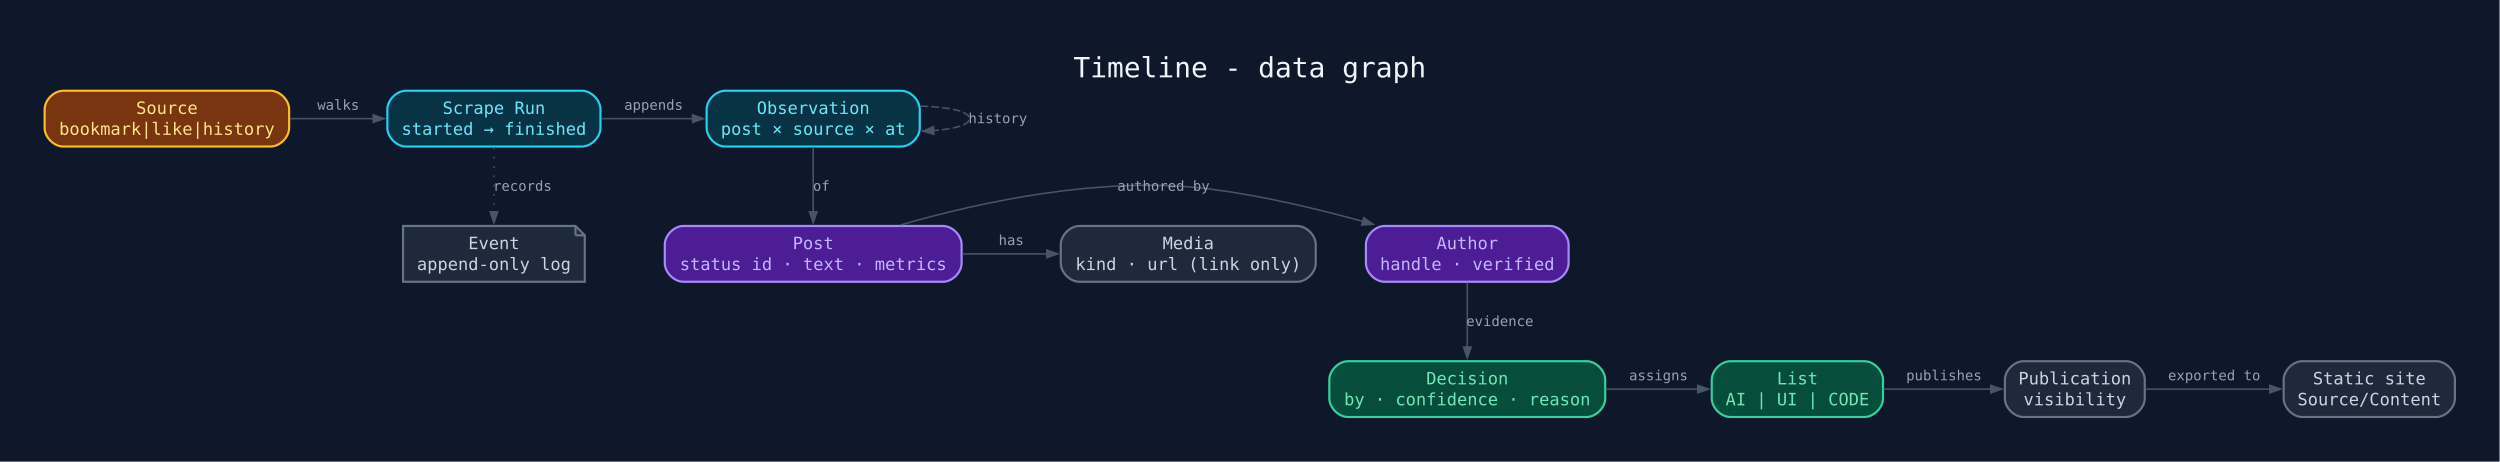
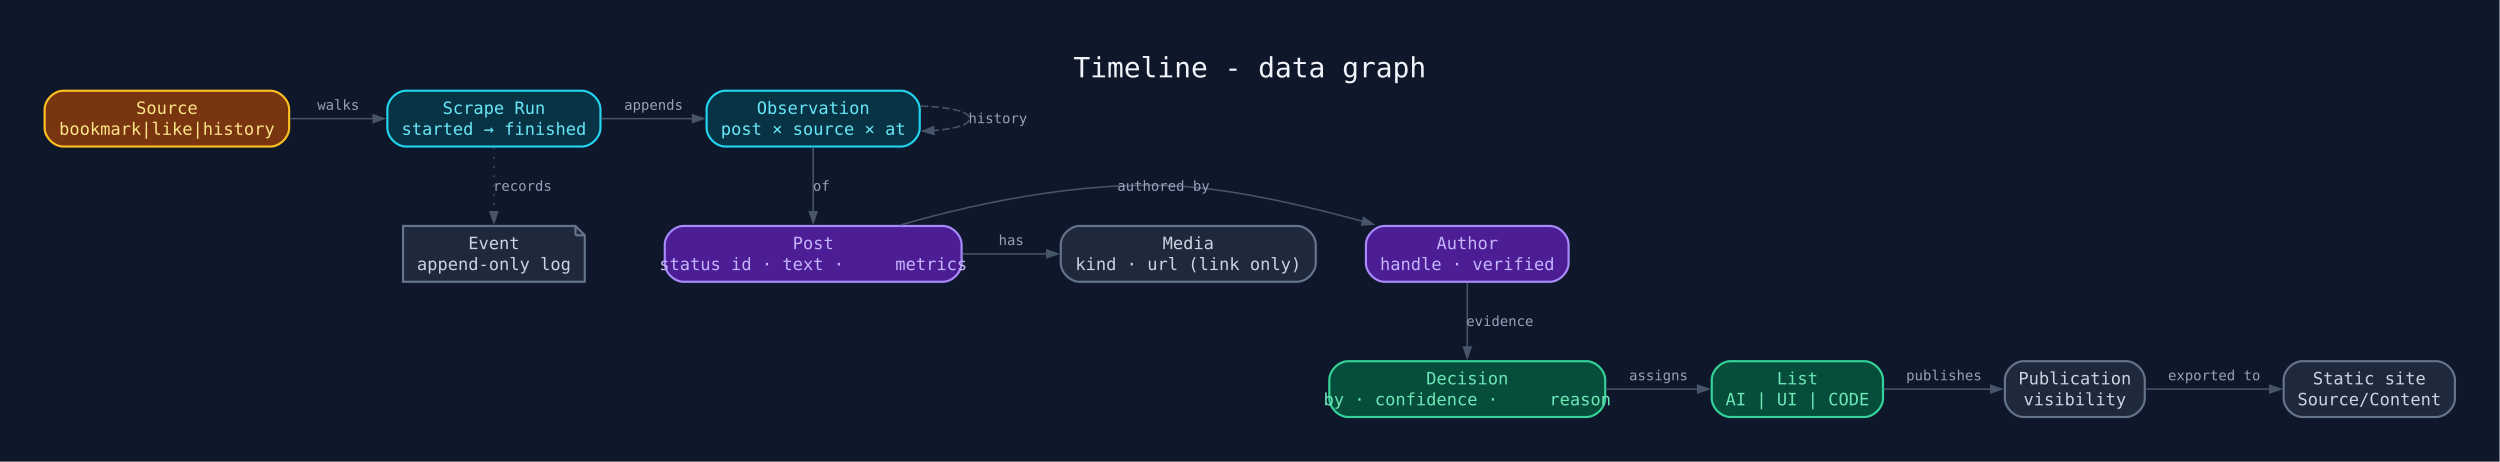
<svg xmlns="http://www.w3.org/2000/svg" width="1613pt" height="298pt" viewBox="0.00 0.00 1613.00 298.00">
  <g id="graph0" class="graph" transform="scale(1 1) rotate(0) translate(28.8 269.05)">
    <polygon fill="#0f172a" stroke="none" points="-28.8,28.8 -28.8,-269.05 1583.92,-269.05 1583.92,28.8 -28.8,28.8" />
    <text xml:space="preserve" text-anchor="middle" x="777.56" y="-219.15" font-family="Menlo, Consolas, monospace" font-size="18.00" fill="#f1f5f9">Timeline - data graph</text>
    <g id="node1" class="node">
      <path fill="#78350f" stroke="#fbbf24" stroke-width="1.4" d="M145.75,-210.5C145.75,-210.5 12,-210.5 12,-210.5 6,-210.5 0,-204.5 0,-198.5 0,-198.5 0,-186.5 0,-186.5 0,-180.5 6,-174.5 12,-174.5 12,-174.5 145.75,-174.5 145.75,-174.5 151.75,-174.5 157.75,-180.5 157.75,-186.5 157.75,-186.5 157.75,-198.5 157.75,-198.5 157.75,-204.5 151.75,-210.5 145.75,-210.5" />
      <text xml:space="preserve" text-anchor="middle" x="78.88" y="-195.55" font-family="Menlo, Consolas, monospace" font-size="11.00" fill="#fde68a">Source</text>
      <text xml:space="preserve" text-anchor="middle" x="78.88" y="-182.05" font-family="Menlo, Consolas, monospace" font-size="11.00" fill="#fde68a">bookmark|like|history</text>
    </g>
    <g id="node2" class="node">
      <path fill="#083344" stroke="#22d3ee" stroke-width="1.4" d="M346.62,-210.5C346.62,-210.5 233.12,-210.5 233.12,-210.5 227.12,-210.5 221.12,-204.5 221.12,-198.5 221.12,-198.5 221.12,-186.5 221.12,-186.5 221.12,-180.5 227.12,-174.5 233.12,-174.5 233.12,-174.5 346.62,-174.5 346.62,-174.5 352.62,-174.5 358.62,-180.5 358.62,-186.5 358.62,-186.5 358.62,-198.5 358.62,-198.5 358.62,-204.5 352.62,-210.5 346.62,-210.5" />
      <text xml:space="preserve" text-anchor="middle" x="289.88" y="-195.55" font-family="Menlo, Consolas, monospace" font-size="11.00" fill="#67e8f9">Scrape Run</text>
      <text xml:space="preserve" text-anchor="middle" x="289.88" y="-182.05" font-family="Menlo, Consolas, monospace" font-size="11.00" fill="#67e8f9">started → finished</text>
    </g>
    <g id="edge1" class="edge">
      <path fill="none" stroke="#475569" d="M158.34,-192.5C175.91,-192.5 194.51,-192.5 212.01,-192.5" />
      <polygon fill="#475569" stroke="#475569" points="212,-194.95 219,-192.5 212,-190.05 212,-194.95" />
      <text xml:space="preserve" text-anchor="middle" x="189.44" y="-198.2" font-family="Menlo, Consolas, monospace" font-size="9.00" fill="#94a3b8">walks</text>
    </g>
    <g id="node3" class="node">
      <path fill="#083344" stroke="#22d3ee" stroke-width="1.4" d="M552.62,-210.5C552.62,-210.5 439.12,-210.5 439.12,-210.5 433.12,-210.5 427.12,-204.5 427.12,-198.5 427.12,-198.5 427.12,-186.5 427.12,-186.5 427.12,-180.5 433.12,-174.5 439.12,-174.5 439.12,-174.5 552.62,-174.5 552.62,-174.5 558.62,-174.5 564.62,-180.5 564.62,-186.5 564.62,-186.5 564.62,-198.5 564.62,-198.5 564.62,-204.5 558.62,-210.5 552.62,-210.5" />
      <text xml:space="preserve" text-anchor="middle" x="495.88" y="-195.55" font-family="Menlo, Consolas, monospace" font-size="11.00" fill="#67e8f9">Observation</text>
      <text xml:space="preserve" text-anchor="middle" x="495.88" y="-182.05" font-family="Menlo, Consolas, monospace" font-size="11.00" fill="#67e8f9">post × source × at</text>
    </g>
    <g id="edge2" class="edge">
      <path fill="none" stroke="#475569" d="M359.04,-192.5C378.07,-192.5 398.82,-192.5 418.29,-192.5" />
      <polygon fill="#475569" stroke="#475569" points="418.03,-194.95 425.03,-192.5 418.03,-190.05 418.03,-194.95" />
      <text xml:space="preserve" text-anchor="middle" x="392.88" y="-198.2" font-family="Menlo, Consolas, monospace" font-size="9.00" fill="#94a3b8">appends</text>
    </g>
    <g id="node11" class="node">
      <polygon fill="#1e293b" stroke="#64748b" stroke-width="1.4" points="342.5,-123.25 231.25,-123.25 231.25,-87.25 348.5,-87.25 348.5,-117.25 342.5,-123.25" />
      <polyline fill="none" stroke="#64748b" stroke-width="1.4" points="342.5,-123.25 342.5,-117.25" />
      <polyline fill="none" stroke="#64748b" stroke-width="1.4" points="348.5,-117.25 342.5,-117.25" />
      <text xml:space="preserve" text-anchor="middle" x="289.88" y="-108.3" font-family="Menlo, Consolas, monospace" font-size="11.00" fill="#cbd5e1">Event</text>
      <text xml:space="preserve" text-anchor="middle" x="289.88" y="-94.8" font-family="Menlo, Consolas, monospace" font-size="11.00" fill="#cbd5e1">append-only log</text>
    </g>
    <g id="edge11" class="edge">
      <path fill="none" stroke="#475569" stroke-dasharray="1,5" d="M289.88,-173.84C289.88,-161.83 289.88,-145.76 289.88,-132.29" />
      <polygon fill="#475569" stroke="#475569" points="292.33,-132.4 289.88,-125.4 287.43,-132.4 292.33,-132.4" />
      <text xml:space="preserve" text-anchor="middle" x="308.25" y="-145.95" font-family="Menlo, Consolas, monospace" font-size="9.00" fill="#94a3b8">records</text>
    </g>
    <g id="edge10" class="edge">
      <path fill="none" stroke="#475569" stroke-dasharray="5,2" d="M565.1,-200.6C583.07,-200.1 596.62,-197.4 596.62,-192.5 596.62,-188.4 587.15,-185.85 573.55,-184.83" />
      <polygon fill="#475569" stroke="#475569" points="573.72,-182.38 566.61,-184.48 573.48,-187.28 573.72,-182.38" />
      <text xml:space="preserve" text-anchor="middle" x="615" y="-189.57" font-family="Menlo, Consolas, monospace" font-size="9.00" fill="#94a3b8">history</text>
    </g>
    <g id="node4" class="node">
      <path fill="#4c1d95" stroke="#a78bfa" stroke-width="1.4" d="M579.62,-123.25C579.62,-123.25 412.12,-123.25 412.12,-123.25 406.12,-123.25 400.12,-117.25 400.12,-111.25 400.12,-111.25 400.12,-99.25 400.12,-99.25 400.12,-93.25 406.12,-87.25 412.12,-87.25 412.12,-87.25 579.62,-87.25 579.62,-87.25 585.62,-87.25 591.62,-93.25 591.62,-99.25 591.62,-99.25 591.62,-111.25 591.62,-111.25 591.62,-117.25 585.62,-123.25 579.62,-123.25" />
      <text xml:space="preserve" text-anchor="middle" x="495.88" y="-108.3" font-family="Menlo, Consolas, monospace" font-size="11.00" fill="#c4b5fd">Post</text>
-       <text xml:space="preserve" text-anchor="middle" x="495.88" y="-94.8" font-family="Menlo, Consolas, monospace" font-size="11.00" fill="#c4b5fd">status id · text · metrics</text>
+       <text xml:space="preserve" text-anchor="middle" x="495.88" y="-94.8" font-family="Menlo, Consolas, monospace" font-size="11.00" fill="#c4b5fd">status id · text ·
+ 				metrics</text>
    </g>
    <g id="edge3" class="edge">
      <path fill="none" stroke="#475569" d="M495.88,-173.84C495.88,-161.83 495.88,-145.76 495.88,-132.29" />
      <polygon fill="#475569" stroke="#475569" points="498.33,-132.4 495.88,-125.4 493.43,-132.4 498.33,-132.4" />
      <text xml:space="preserve" text-anchor="middle" x="501.12" y="-145.95" font-family="Menlo, Consolas, monospace" font-size="9.00" fill="#94a3b8">of</text>
    </g>
    <g id="node5" class="node">
      <path fill="#4c1d95" stroke="#a78bfa" stroke-width="1.4" d="M971.25,-123.25C971.25,-123.25 864.5,-123.25 864.5,-123.25 858.5,-123.25 852.5,-117.25 852.5,-111.25 852.5,-111.25 852.5,-99.25 852.5,-99.25 852.5,-93.25 858.5,-87.25 864.5,-87.25 864.5,-87.25 971.25,-87.25 971.25,-87.25 977.25,-87.25 983.25,-93.25 983.25,-99.25 983.25,-99.25 983.25,-111.25 983.25,-111.25 983.25,-117.25 977.25,-123.25 971.25,-123.25" />
      <text xml:space="preserve" text-anchor="middle" x="917.88" y="-108.3" font-family="Menlo, Consolas, monospace" font-size="11.00" fill="#c4b5fd">Author</text>
      <text xml:space="preserve" text-anchor="middle" x="917.88" y="-94.8" font-family="Menlo, Consolas, monospace" font-size="11.00" fill="#c4b5fd">handle · verified</text>
    </g>
    <g id="edge4" class="edge">
      <path fill="none" stroke="#475569" d="M551.87,-123.82C603.39,-138.68 681.99,-155.73 750.75,-147.23 784.14,-143.1 820.44,-134.5 850.65,-126.15" />
      <polygon fill="#475569" stroke="#475569" points="851.07,-128.58 857.14,-124.33 849.74,-123.86 851.07,-128.58" />
      <text xml:space="preserve" text-anchor="middle" x="721.88" y="-145.95" font-family="Menlo, Consolas, monospace" font-size="9.00" fill="#94a3b8">authored by</text>
    </g>
    <g id="node6" class="node">
      <path fill="#1e293b" stroke="#64748b" stroke-width="1.4" d="M808.12,-123.25C808.12,-123.25 667.62,-123.25 667.62,-123.25 661.62,-123.25 655.62,-117.25 655.62,-111.25 655.62,-111.25 655.62,-99.25 655.62,-99.25 655.62,-93.25 661.62,-87.25 667.62,-87.25 667.62,-87.25 808.12,-87.25 808.12,-87.25 814.12,-87.25 820.12,-93.25 820.12,-99.25 820.12,-99.25 820.12,-111.25 820.12,-111.25 820.12,-117.25 814.12,-123.25 808.12,-123.25" />
      <text xml:space="preserve" text-anchor="middle" x="737.88" y="-108.3" font-family="Menlo, Consolas, monospace" font-size="11.00" fill="#cbd5e1">Media</text>
      <text xml:space="preserve" text-anchor="middle" x="737.88" y="-94.8" font-family="Menlo, Consolas, monospace" font-size="11.00" fill="#cbd5e1">kind · url (link only)</text>
    </g>
    <g id="edge5" class="edge">
      <path fill="none" stroke="#475569" d="M592.22,-105.25C610.27,-105.25 629.1,-105.25 646.99,-105.25" />
      <polygon fill="#475569" stroke="#475569" points="646.62,-107.7 653.62,-105.25 646.62,-102.8 646.62,-107.7" />
      <text xml:space="preserve" text-anchor="middle" x="623.62" y="-110.95" font-family="Menlo, Consolas, monospace" font-size="9.00" fill="#94a3b8">has</text>
    </g>
    <g id="node7" class="node">
      <path fill="#064e3b" stroke="#34d399" stroke-width="1.4" d="M994.88,-36C994.88,-36 840.88,-36 840.88,-36 834.88,-36 828.88,-30 828.88,-24 828.88,-24 828.88,-12 828.88,-12 828.88,-6 834.88,0 840.88,0 840.88,0 994.88,0 994.88,0 1000.88,0 1006.88,-6 1006.88,-12 1006.88,-12 1006.88,-24 1006.88,-24 1006.88,-30 1000.88,-36 994.88,-36" />
      <text xml:space="preserve" text-anchor="middle" x="917.88" y="-21.05" font-family="Menlo, Consolas, monospace" font-size="11.00" fill="#6ee7b7">Decision</text>
-       <text xml:space="preserve" text-anchor="middle" x="917.88" y="-7.55" font-family="Menlo, Consolas, monospace" font-size="11.00" fill="#6ee7b7">by · confidence · reason</text>
+       <text xml:space="preserve" text-anchor="middle" x="917.88" y="-7.55" font-family="Menlo, Consolas, monospace" font-size="11.00" fill="#6ee7b7">by · confidence ·
+ 				reason</text>
    </g>
    <g id="edge6" class="edge">
      <path fill="none" stroke="#475569" d="M917.88,-86.59C917.88,-74.58 917.88,-58.51 917.88,-45.04" />
      <polygon fill="#475569" stroke="#475569" points="920.33,-45.15 917.88,-38.15 915.43,-45.15 920.33,-45.15" />
      <text xml:space="preserve" text-anchor="middle" x="938.88" y="-58.7" font-family="Menlo, Consolas, monospace" font-size="9.00" fill="#94a3b8">evidence</text>
    </g>
    <g id="node8" class="node">
      <path fill="#064e3b" stroke="#34d399" stroke-width="1.4" d="M1174.12,-36C1174.12,-36 1087.62,-36 1087.62,-36 1081.62,-36 1075.62,-30 1075.62,-24 1075.62,-24 1075.62,-12 1075.62,-12 1075.62,-6 1081.62,0 1087.62,0 1087.62,0 1174.12,0 1174.12,0 1180.12,0 1186.12,-6 1186.12,-12 1186.12,-12 1186.12,-24 1186.12,-24 1186.12,-30 1180.12,-36 1174.12,-36" />
      <text xml:space="preserve" text-anchor="middle" x="1130.88" y="-21.05" font-family="Menlo, Consolas, monospace" font-size="11.00" fill="#6ee7b7">List</text>
      <text xml:space="preserve" text-anchor="middle" x="1130.88" y="-7.55" font-family="Menlo, Consolas, monospace" font-size="11.00" fill="#6ee7b7">AI | UI | CODE</text>
    </g>
    <g id="edge7" class="edge">
      <path fill="none" stroke="#475569" d="M1007.28,-18C1027.22,-18 1047.99,-18 1066.68,-18" />
      <polygon fill="#475569" stroke="#475569" points="1066.59,-20.45 1073.59,-18 1066.59,-15.55 1066.59,-20.45" />
      <text xml:space="preserve" text-anchor="middle" x="1041.25" y="-23.7" font-family="Menlo, Consolas, monospace" font-size="9.00" fill="#94a3b8">assigns</text>
    </g>
    <g id="node9" class="node">
      <path fill="#1e293b" stroke="#64748b" stroke-width="1.4" d="M1343,-36C1343,-36 1276.75,-36 1276.75,-36 1270.75,-36 1264.75,-30 1264.75,-24 1264.75,-24 1264.75,-12 1264.75,-12 1264.75,-6 1270.75,0 1276.75,0 1276.75,0 1343,0 1343,0 1349,0 1355,-6 1355,-12 1355,-12 1355,-24 1355,-24 1355,-30 1349,-36 1343,-36" />
      <text xml:space="preserve" text-anchor="middle" x="1309.88" y="-21.05" font-family="Menlo, Consolas, monospace" font-size="11.00" fill="#cbd5e1">Publication</text>
      <text xml:space="preserve" text-anchor="middle" x="1309.88" y="-7.55" font-family="Menlo, Consolas, monospace" font-size="11.00" fill="#cbd5e1">visibility</text>
    </g>
    <g id="edge8" class="edge">
      <path fill="none" stroke="#475569" d="M1186.53,-18C1208.64,-18 1233.99,-18 1255.93,-18" />
      <polygon fill="#475569" stroke="#475569" points="1255.65,-20.45 1262.65,-18 1255.65,-15.55 1255.65,-20.45" />
      <text xml:space="preserve" text-anchor="middle" x="1225.44" y="-23.7" font-family="Menlo, Consolas, monospace" font-size="9.00" fill="#94a3b8">publishes</text>
    </g>
    <g id="node10" class="node">
      <path fill="#1e293b" stroke="#64748b" stroke-width="1.4" d="M1543.12,-36C1543.12,-36 1456.62,-36 1456.62,-36 1450.62,-36 1444.62,-30 1444.62,-24 1444.62,-24 1444.62,-12 1444.62,-12 1444.62,-6 1450.62,0 1456.62,0 1456.62,0 1543.12,0 1543.12,0 1549.12,0 1555.12,-6 1555.12,-12 1555.12,-12 1555.12,-24 1555.12,-24 1555.12,-30 1549.12,-36 1543.12,-36" />
      <text xml:space="preserve" text-anchor="middle" x="1499.88" y="-21.05" font-family="Menlo, Consolas, monospace" font-size="11.00" fill="#cbd5e1">Static site</text>
      <text xml:space="preserve" text-anchor="middle" x="1499.88" y="-7.55" font-family="Menlo, Consolas, monospace" font-size="11.00" fill="#cbd5e1">Source/Content</text>
    </g>
    <g id="edge9" class="edge">
      <path fill="none" stroke="#475569" d="M1355.38,-18C1379.46,-18 1409.41,-18 1435.79,-18" />
      <polygon fill="#475569" stroke="#475569" points="1435.71,-20.45 1442.71,-18 1435.71,-15.55 1435.71,-20.45" />
      <text xml:space="preserve" text-anchor="middle" x="1399.81" y="-23.7" font-family="Menlo, Consolas, monospace" font-size="9.00" fill="#94a3b8">exported to</text>
    </g>
  </g>
</svg>
